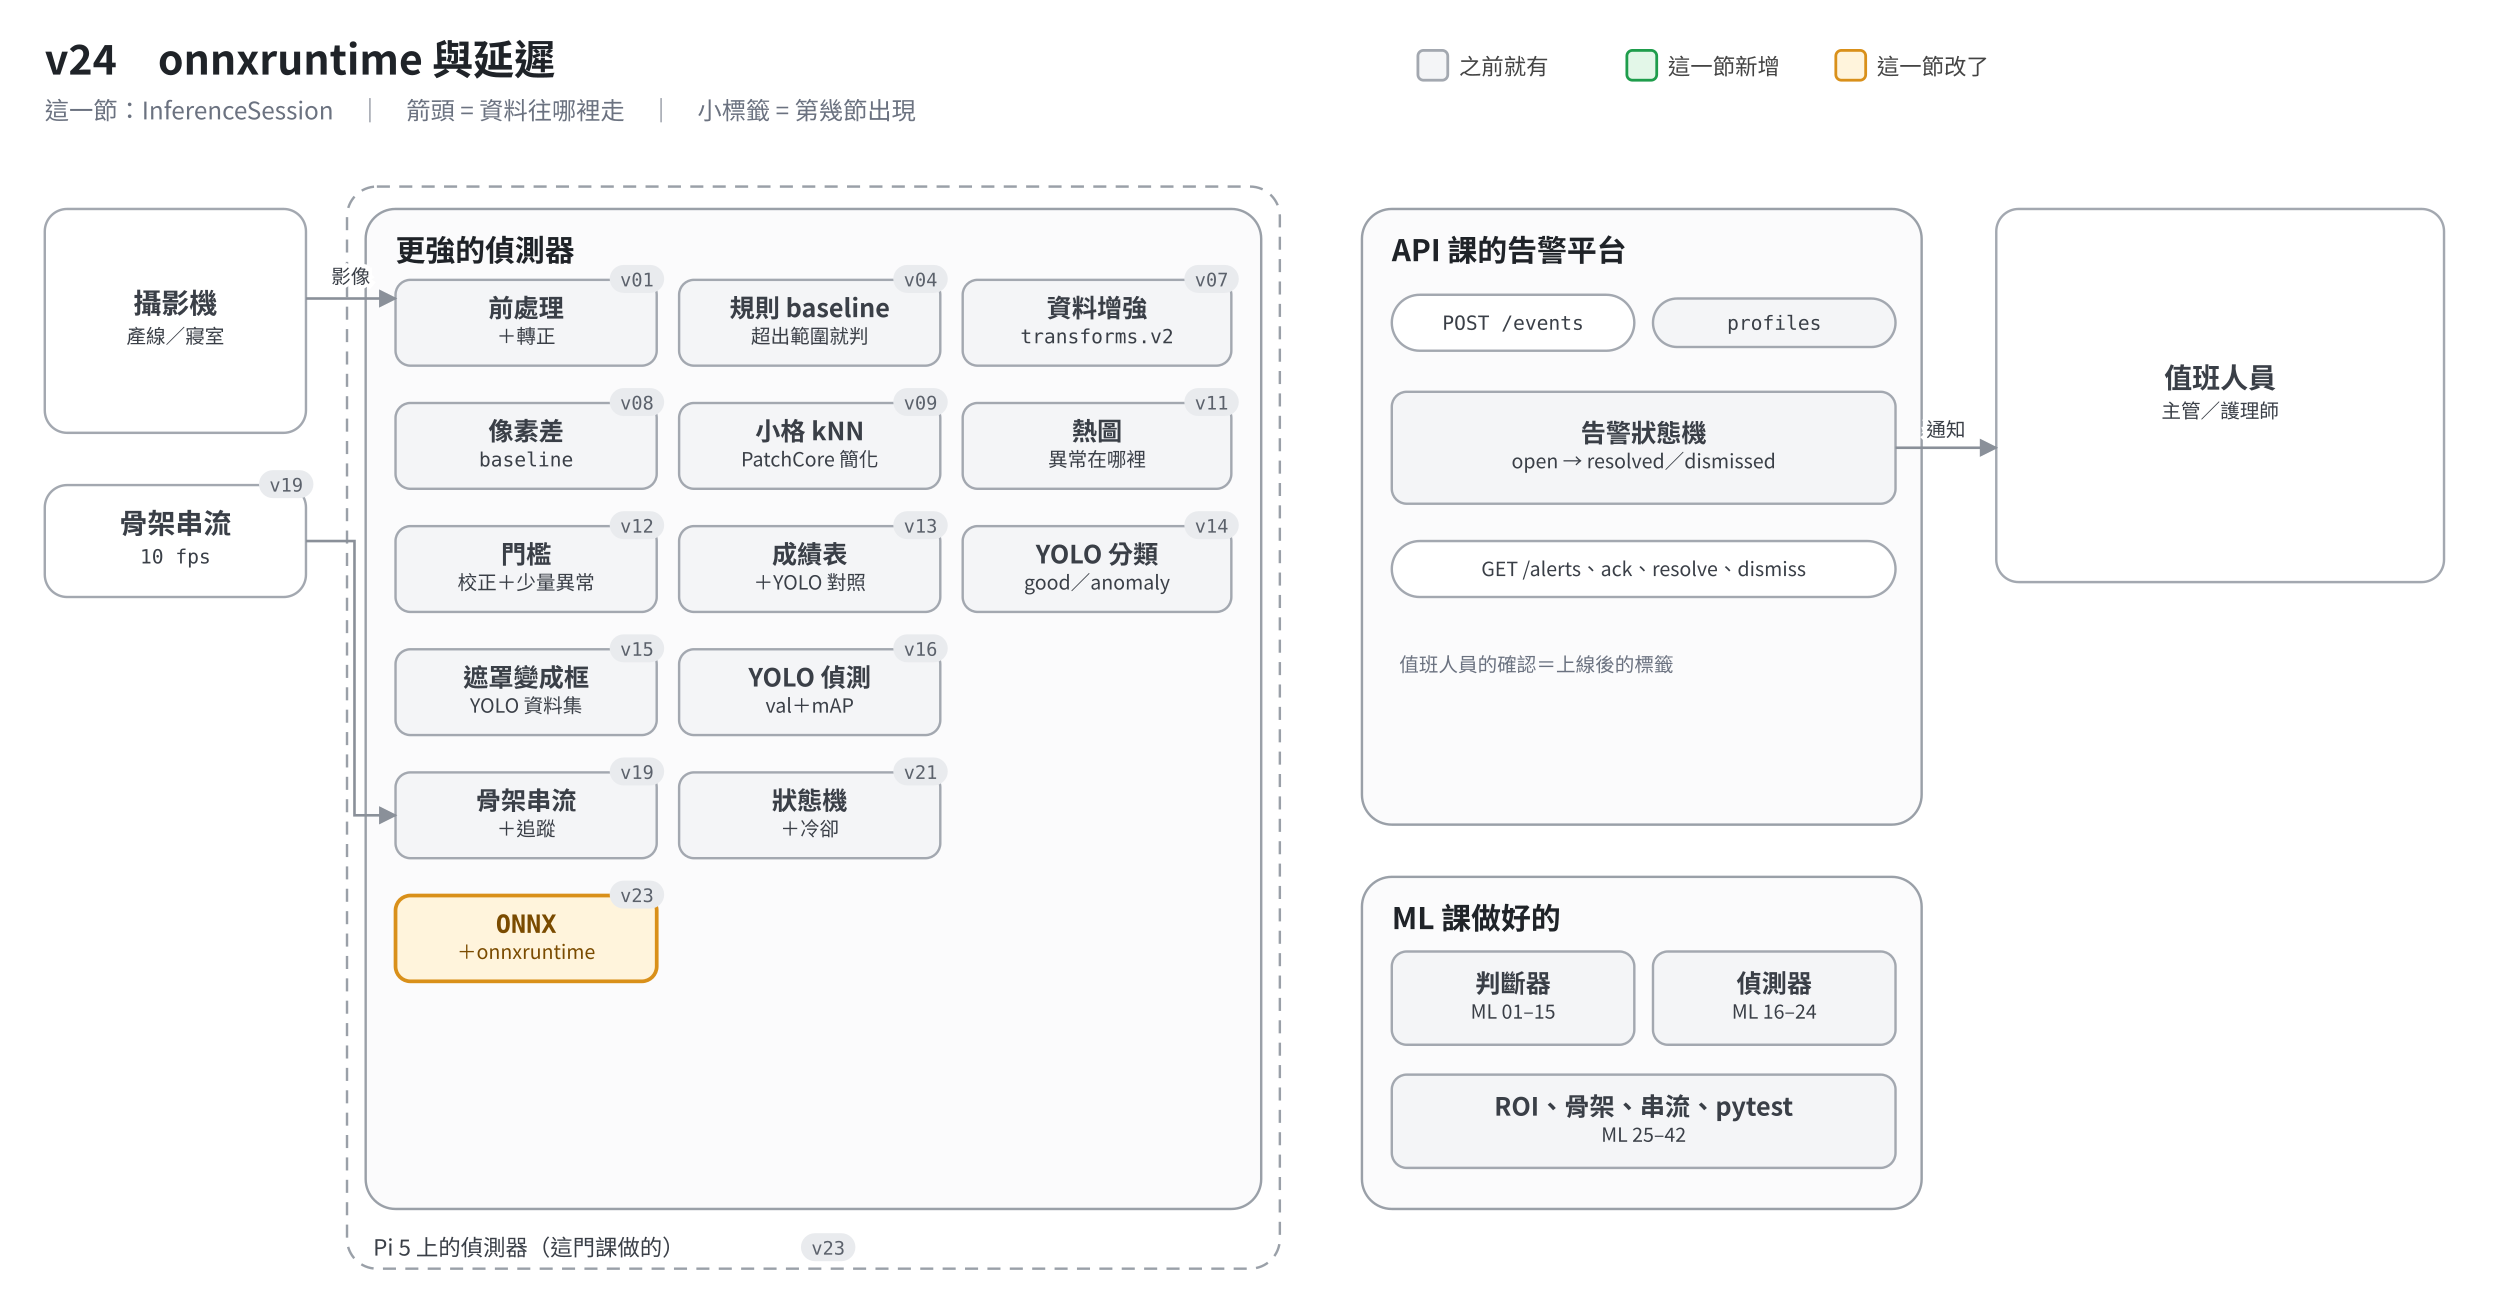
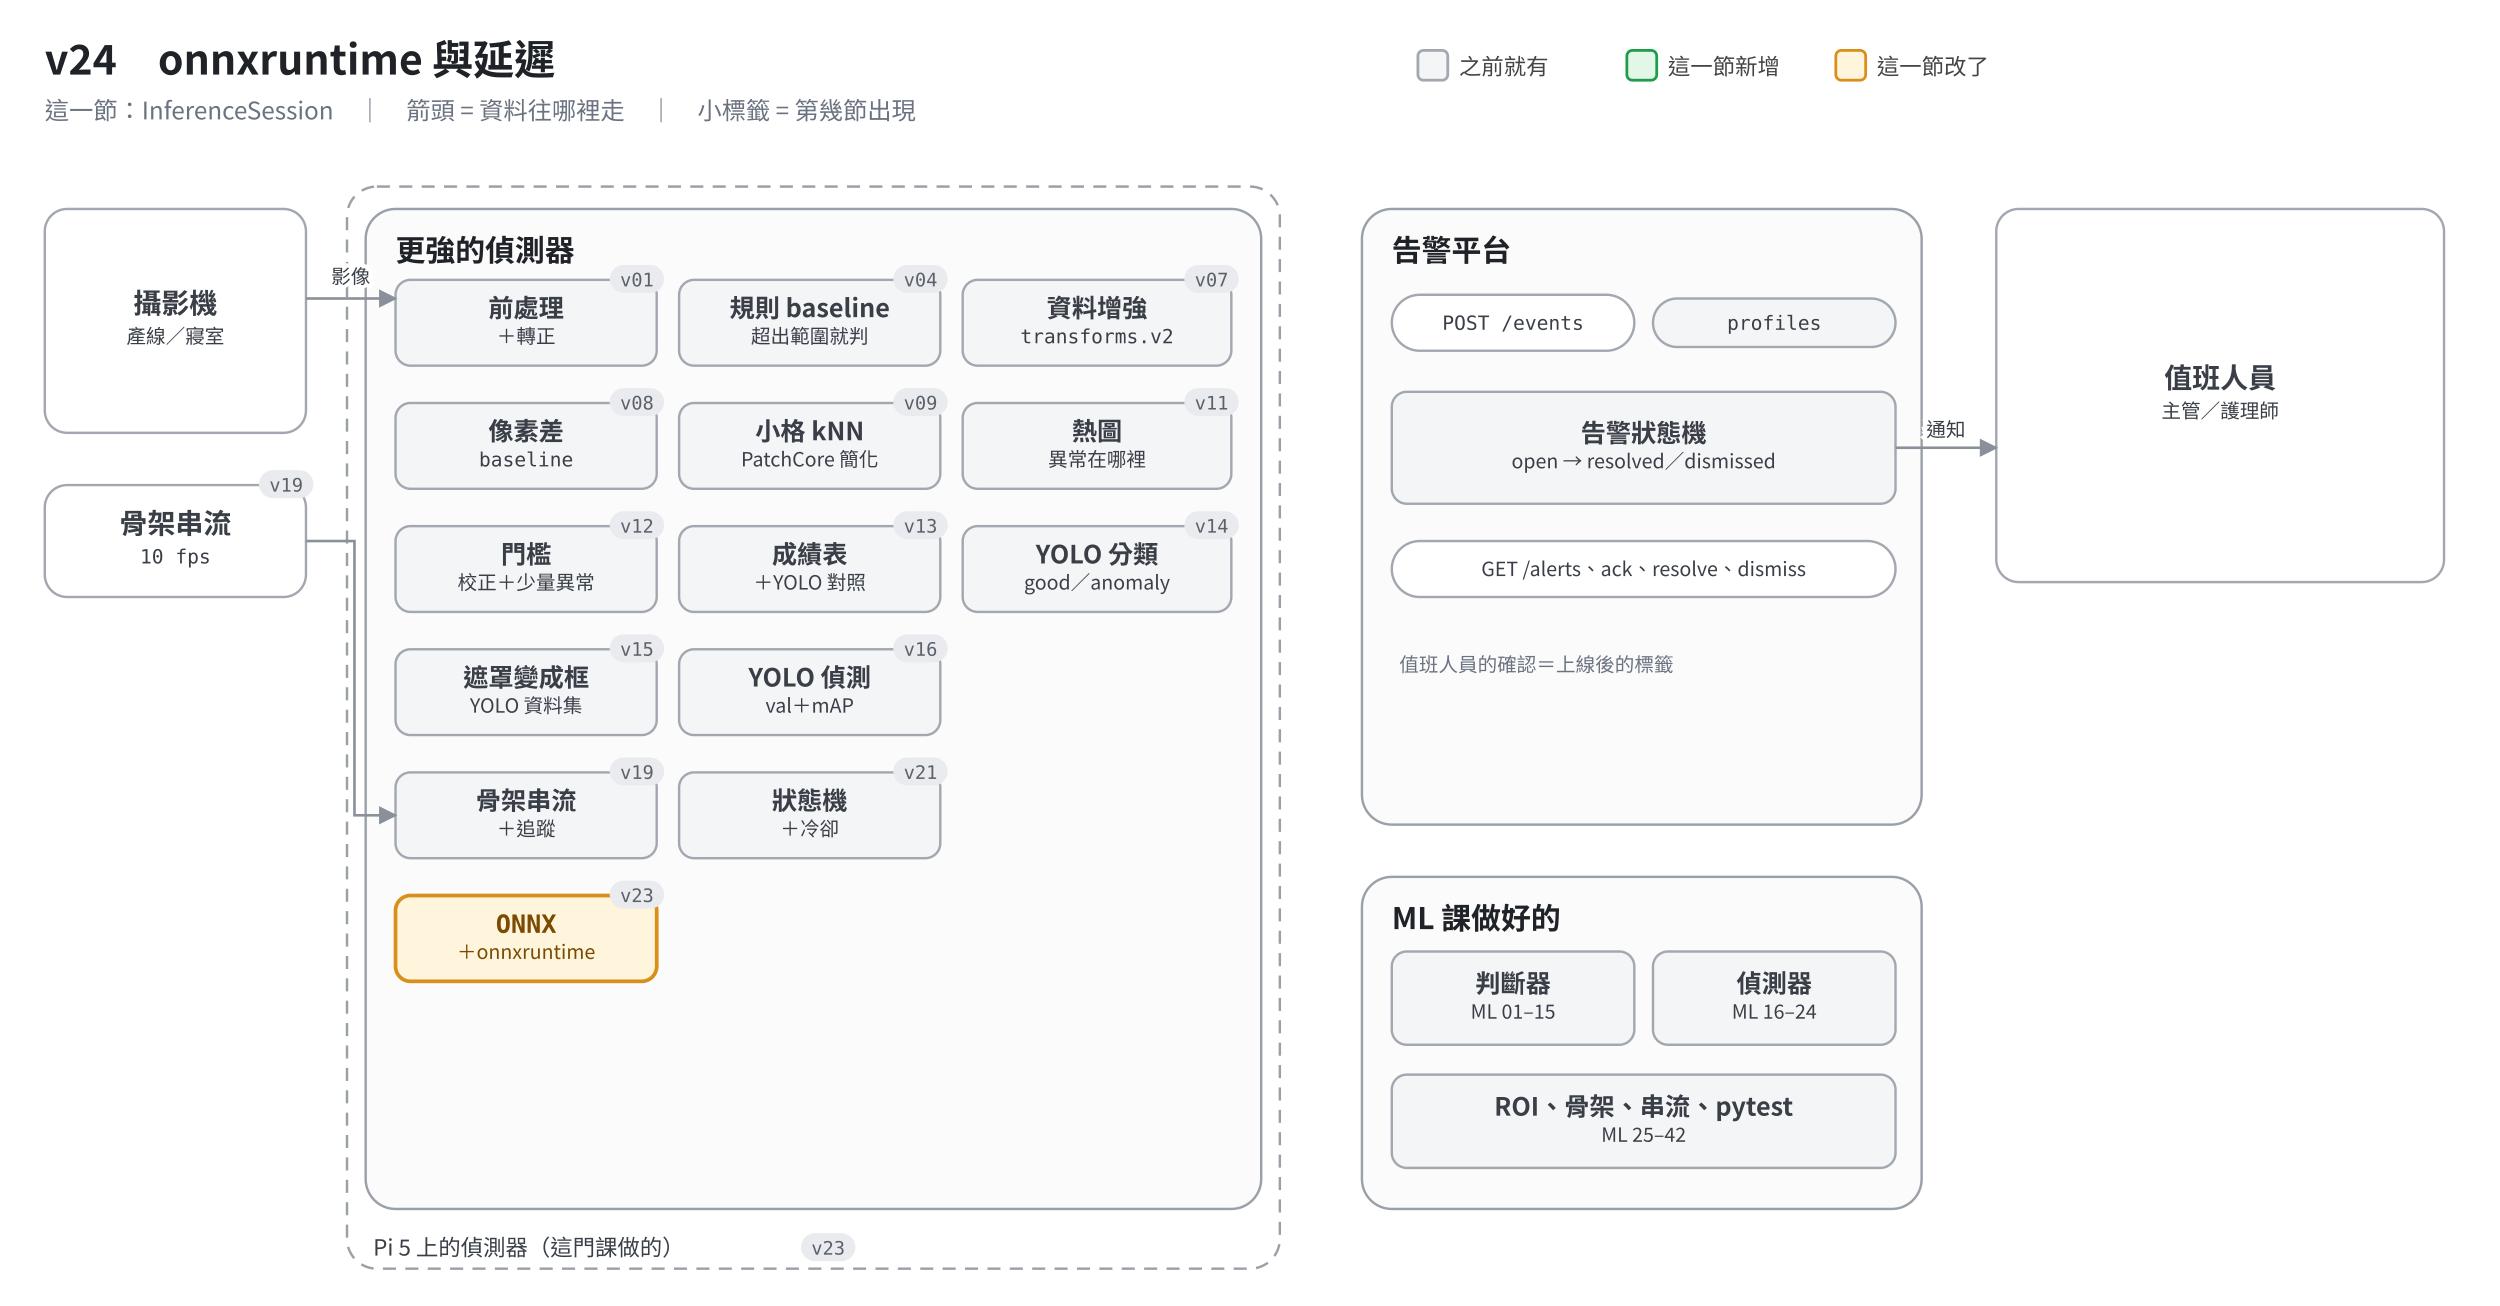
<svg xmlns="http://www.w3.org/2000/svg" viewBox="0 0 1340 700" width="1340" height="700">
  <defs>
    <marker id="arr-old" viewBox="0 0 10 10" refX="9" refY="5" markerWidth="7" markerHeight="7" orient="auto-start-reverse">
      <path d="M0,0 L10,5 L0,10 z" fill="#8a9099" />
    </marker>
    <marker id="arr-new" viewBox="0 0 10 10" refX="9" refY="5" markerWidth="7" markerHeight="7" orient="auto-start-reverse">
      <path d="M0,0 L10,5 L0,10 z" fill="#1f9d4c" />
    </marker>
    <marker id="arr-changed" viewBox="0 0 10 10" refX="9" refY="5" markerWidth="7" markerHeight="7" orient="auto-start-reverse">
      <path d="M0,0 L10,5 L0,10 z" fill="#d9901a" />
    </marker>
    <marker id="arr-error" viewBox="0 0 10 10" refX="9" refY="5" markerWidth="7" markerHeight="7" orient="auto-start-reverse">
      <path d="M0,0 L10,5 L0,10 z" fill="#d33a3a" />
    </marker>
  </defs>
  <rect width="1340" height="700" fill="#ffffff" />
  <text x="24" y="40" font-family="'PingFang TC','Noto Sans TC','Noto Sans CJK TC','Microsoft JhengHei',sans-serif" font-size="22" fill="#1f2328" font-weight="bold" text-anchor="start">v24　onnxruntime 與延遲</text>
  <text x="24" y="64" font-family="'PingFang TC','Noto Sans TC','Noto Sans CJK TC','Microsoft JhengHei',sans-serif" font-size="13" fill="#6b7280" font-weight="normal" text-anchor="start">這一節：InferenceSession　｜　箭頭 = 資料往哪裡走　｜　小標籤 = 第幾節出現</text>
  <rect x="760" y="27" width="16" height="16" rx="3" fill="#f4f5f7" stroke="#a3a8b0" stroke-width="1.5" />
  <text x="782" y="40" font-family="'PingFang TC','Noto Sans TC','Noto Sans CJK TC','Microsoft JhengHei',sans-serif" font-size="12" fill="#444" font-weight="normal" text-anchor="start">之前就有</text>
  <rect x="872" y="27" width="16" height="16" rx="3" fill="#e3f7e8" stroke="#1f9d4c" stroke-width="1.5" />
  <text x="894" y="40" font-family="'PingFang TC','Noto Sans TC','Noto Sans CJK TC','Microsoft JhengHei',sans-serif" font-size="12" fill="#444" font-weight="normal" text-anchor="start">這一節新增</text>
  <rect x="984" y="27" width="16" height="16" rx="3" fill="#fff4dc" stroke="#d9901a" stroke-width="1.5" />
  <text x="1006" y="40" font-family="'PingFang TC','Noto Sans TC','Noto Sans CJK TC','Microsoft JhengHei',sans-serif" font-size="12" fill="#444" font-weight="normal" text-anchor="start">這一節改了</text>
  <rect x="186" y="100" width="500" height="580" rx="16" fill="none" stroke="#9aa0a8" stroke-width="1.3" stroke-dasharray="7 5" />
  <text x="200" y="673" font-family="'PingFang TC','Noto Sans TC','Noto Sans CJK TC','Microsoft JhengHei',sans-serif" font-size="12" fill="#3a3f47" font-weight="normal" text-anchor="start">Pi 5 上的偵測器（這門課做的）</text>
  <rect x="196" y="112" width="480" height="536" rx="16" fill="#fbfbfc" stroke="#9aa0a8" stroke-width="1.3" />
  <text x="212" y="140" font-family="'PingFang TC','Noto Sans TC','Noto Sans CJK TC','Microsoft JhengHei',sans-serif" font-size="16" fill="#1f2328" font-weight="bold" text-anchor="start">更強的偵測器</text>
  <rect x="730" y="112" width="300" height="330" rx="16" fill="#fbfbfc" stroke="#9aa0a8" stroke-width="1.3" />
-   <text x="746" y="140" font-family="'PingFang TC','Noto Sans TC','Noto Sans CJK TC','Microsoft JhengHei',sans-serif" font-size="16" fill="#1f2328" font-weight="bold" text-anchor="start">API 課的告警平台</text>
+   <text x="746" y="140" font-family="'PingFang TC','Noto Sans TC','Noto Sans CJK TC','Microsoft JhengHei',sans-serif" font-size="16" fill="#1f2328" font-weight="bold" text-anchor="start">告警平台</text>
  <rect x="730" y="470" width="300" height="178" rx="16" fill="#fbfbfc" stroke="#9aa0a8" stroke-width="1.3" />
  <text x="746" y="498" font-family="'PingFang TC','Noto Sans TC','Noto Sans CJK TC','Microsoft JhengHei',sans-serif" font-size="16" fill="#1f2328" font-weight="bold" text-anchor="start">ML 課做好的</text>
  <rect x="24" y="112" width="140" height="120" rx="12" fill="#ffffff" stroke="#a3a8b0" stroke-width="1.3" />
  <text x="94" y="168" font-family="'PingFang TC','Noto Sans TC','Noto Sans CJK TC','Microsoft JhengHei',sans-serif" font-size="15" fill="#3a3f47" font-weight="bold" text-anchor="middle">攝影機</text>
  <text x="94" y="184" font-family="'PingFang TC','Noto Sans TC','Noto Sans CJK TC','Microsoft JhengHei',sans-serif" font-size="10.5" fill="#3a3f47" font-weight="normal" text-anchor="middle">產線／寢室</text>
  <rect x="24" y="260" width="140" height="60" rx="12" fill="#ffffff" stroke="#a3a8b0" stroke-width="1.3" />
  <text x="94" y="286" font-family="'PingFang TC','Noto Sans TC','Noto Sans CJK TC','Microsoft JhengHei',sans-serif" font-size="15" fill="#3a3f47" font-weight="bold" text-anchor="middle">骨架串流</text>
  <text x="94" y="302" font-family="'SF Mono',Menlo,Consolas,'DejaVu Sans Mono',monospace" font-size="10.5" fill="#3a3f47" font-weight="normal" text-anchor="middle">10 fps</text>
  <rect x="1070" y="112" width="240" height="200" rx="12" fill="#ffffff" stroke="#a3a8b0" stroke-width="1.3" />
  <text x="1190" y="208" font-family="'PingFang TC','Noto Sans TC','Noto Sans CJK TC','Microsoft JhengHei',sans-serif" font-size="15" fill="#3a3f47" font-weight="bold" text-anchor="middle">值班人員</text>
  <text x="1190" y="224" font-family="'PingFang TC','Noto Sans TC','Noto Sans CJK TC','Microsoft JhengHei',sans-serif" font-size="10.5" fill="#3a3f47" font-weight="normal" text-anchor="middle">主管／護理師</text>
  <rect x="212" y="150" width="140" height="46" rx="8" fill="#f4f5f7" stroke="#a3a8b0" stroke-width="1.3" />
  <text x="282" y="170" font-family="'PingFang TC','Noto Sans TC','Noto Sans CJK TC','Microsoft JhengHei',sans-serif" font-size="13.5" fill="#3a3f47" font-weight="bold" text-anchor="middle">前處理</text>
  <text x="282" y="184" font-family="'PingFang TC','Noto Sans TC','Noto Sans CJK TC','Microsoft JhengHei',sans-serif" font-size="10.5" fill="#3a3f47" font-weight="normal" text-anchor="middle">＋轉正</text>
  <rect x="364" y="150" width="140" height="46" rx="8" fill="#f4f5f7" stroke="#a3a8b0" stroke-width="1.3" />
  <text x="434" y="170" font-family="'PingFang TC','Noto Sans TC','Noto Sans CJK TC','Microsoft JhengHei',sans-serif" font-size="13.5" fill="#3a3f47" font-weight="bold" text-anchor="middle">規則 baseline</text>
  <text x="434" y="184" font-family="'PingFang TC','Noto Sans TC','Noto Sans CJK TC','Microsoft JhengHei',sans-serif" font-size="10.5" fill="#3a3f47" font-weight="normal" text-anchor="middle">超出範圍就判</text>
  <rect x="516" y="150" width="144" height="46" rx="8" fill="#f4f5f7" stroke="#a3a8b0" stroke-width="1.3" />
  <text x="588" y="170" font-family="'PingFang TC','Noto Sans TC','Noto Sans CJK TC','Microsoft JhengHei',sans-serif" font-size="13.5" fill="#3a3f47" font-weight="bold" text-anchor="middle">資料增強</text>
  <text x="588" y="184" font-family="'SF Mono',Menlo,Consolas,'DejaVu Sans Mono',monospace" font-size="10.5" fill="#3a3f47" font-weight="normal" text-anchor="middle">transforms.v2</text>
  <rect x="212" y="216" width="140" height="46" rx="8" fill="#f4f5f7" stroke="#a3a8b0" stroke-width="1.3" />
  <text x="282" y="236" font-family="'PingFang TC','Noto Sans TC','Noto Sans CJK TC','Microsoft JhengHei',sans-serif" font-size="13.5" fill="#3a3f47" font-weight="bold" text-anchor="middle">像素差</text>
  <text x="282" y="250" font-family="'SF Mono',Menlo,Consolas,'DejaVu Sans Mono',monospace" font-size="10.5" fill="#3a3f47" font-weight="normal" text-anchor="middle">baseline</text>
  <rect x="364" y="216" width="140" height="46" rx="8" fill="#f4f5f7" stroke="#a3a8b0" stroke-width="1.3" />
  <text x="434" y="236" font-family="'PingFang TC','Noto Sans TC','Noto Sans CJK TC','Microsoft JhengHei',sans-serif" font-size="13.5" fill="#3a3f47" font-weight="bold" text-anchor="middle">小格 kNN</text>
  <text x="434" y="250" font-family="'PingFang TC','Noto Sans TC','Noto Sans CJK TC','Microsoft JhengHei',sans-serif" font-size="10.5" fill="#3a3f47" font-weight="normal" text-anchor="middle">PatchCore 簡化</text>
  <rect x="516" y="216" width="144" height="46" rx="8" fill="#f4f5f7" stroke="#a3a8b0" stroke-width="1.3" />
  <text x="588" y="236" font-family="'PingFang TC','Noto Sans TC','Noto Sans CJK TC','Microsoft JhengHei',sans-serif" font-size="13.5" fill="#3a3f47" font-weight="bold" text-anchor="middle">熱圖</text>
  <text x="588" y="250" font-family="'PingFang TC','Noto Sans TC','Noto Sans CJK TC','Microsoft JhengHei',sans-serif" font-size="10.5" fill="#3a3f47" font-weight="normal" text-anchor="middle">異常在哪裡</text>
  <rect x="212" y="282" width="140" height="46" rx="8" fill="#f4f5f7" stroke="#a3a8b0" stroke-width="1.3" />
  <text x="282" y="302" font-family="'PingFang TC','Noto Sans TC','Noto Sans CJK TC','Microsoft JhengHei',sans-serif" font-size="13.5" fill="#3a3f47" font-weight="bold" text-anchor="middle">門檻</text>
  <text x="282" y="316" font-family="'PingFang TC','Noto Sans TC','Noto Sans CJK TC','Microsoft JhengHei',sans-serif" font-size="10.5" fill="#3a3f47" font-weight="normal" text-anchor="middle">校正＋少量異常</text>
  <rect x="364" y="282" width="140" height="46" rx="8" fill="#f4f5f7" stroke="#a3a8b0" stroke-width="1.3" />
  <text x="434" y="302" font-family="'PingFang TC','Noto Sans TC','Noto Sans CJK TC','Microsoft JhengHei',sans-serif" font-size="13.5" fill="#3a3f47" font-weight="bold" text-anchor="middle">成績表</text>
  <text x="434" y="316" font-family="'PingFang TC','Noto Sans TC','Noto Sans CJK TC','Microsoft JhengHei',sans-serif" font-size="10.5" fill="#3a3f47" font-weight="normal" text-anchor="middle">＋YOLO 對照</text>
  <rect x="516" y="282" width="144" height="46" rx="8" fill="#f4f5f7" stroke="#a3a8b0" stroke-width="1.3" />
  <text x="588" y="302" font-family="'PingFang TC','Noto Sans TC','Noto Sans CJK TC','Microsoft JhengHei',sans-serif" font-size="13.5" fill="#3a3f47" font-weight="bold" text-anchor="middle">YOLO 分類</text>
  <text x="588" y="316" font-family="'PingFang TC','Noto Sans TC','Noto Sans CJK TC','Microsoft JhengHei',sans-serif" font-size="10.5" fill="#3a3f47" font-weight="normal" text-anchor="middle">good／anomaly</text>
  <rect x="212" y="348" width="140" height="46" rx="8" fill="#f4f5f7" stroke="#a3a8b0" stroke-width="1.3" />
  <text x="282" y="368" font-family="'PingFang TC','Noto Sans TC','Noto Sans CJK TC','Microsoft JhengHei',sans-serif" font-size="13.5" fill="#3a3f47" font-weight="bold" text-anchor="middle">遮罩變成框</text>
  <text x="282" y="382" font-family="'PingFang TC','Noto Sans TC','Noto Sans CJK TC','Microsoft JhengHei',sans-serif" font-size="10.5" fill="#3a3f47" font-weight="normal" text-anchor="middle">YOLO 資料集</text>
  <rect x="364" y="348" width="140" height="46" rx="8" fill="#f4f5f7" stroke="#a3a8b0" stroke-width="1.3" />
  <text x="434" y="368" font-family="'PingFang TC','Noto Sans TC','Noto Sans CJK TC','Microsoft JhengHei',sans-serif" font-size="13.5" fill="#3a3f47" font-weight="bold" text-anchor="middle">YOLO 偵測</text>
  <text x="434" y="382" font-family="'PingFang TC','Noto Sans TC','Noto Sans CJK TC','Microsoft JhengHei',sans-serif" font-size="10.5" fill="#3a3f47" font-weight="normal" text-anchor="middle">val＋mAP</text>
  <rect x="212" y="414" width="140" height="46" rx="8" fill="#f4f5f7" stroke="#a3a8b0" stroke-width="1.3" />
  <text x="282" y="434" font-family="'PingFang TC','Noto Sans TC','Noto Sans CJK TC','Microsoft JhengHei',sans-serif" font-size="13.5" fill="#3a3f47" font-weight="bold" text-anchor="middle">骨架串流</text>
  <text x="282" y="448" font-family="'PingFang TC','Noto Sans TC','Noto Sans CJK TC','Microsoft JhengHei',sans-serif" font-size="10.5" fill="#3a3f47" font-weight="normal" text-anchor="middle">＋追蹤</text>
  <rect x="364" y="414" width="140" height="46" rx="8" fill="#f4f5f7" stroke="#a3a8b0" stroke-width="1.3" />
  <text x="434" y="434" font-family="'PingFang TC','Noto Sans TC','Noto Sans CJK TC','Microsoft JhengHei',sans-serif" font-size="13.5" fill="#3a3f47" font-weight="bold" text-anchor="middle">狀態機</text>
  <text x="434" y="448" font-family="'PingFang TC','Noto Sans TC','Noto Sans CJK TC','Microsoft JhengHei',sans-serif" font-size="10.5" fill="#3a3f47" font-weight="normal" text-anchor="middle">＋冷卻</text>
  <rect x="212" y="480" width="140" height="46" rx="8" fill="#fff4dc" stroke="#d9901a" stroke-width="2" />
  <text x="282" y="500" font-family="'SF Mono',Menlo,Consolas,'DejaVu Sans Mono',monospace" font-size="13.5" fill="#7a4b00" font-weight="bold" text-anchor="middle">ONNX</text>
  <text x="282" y="514" font-family="'PingFang TC','Noto Sans TC','Noto Sans CJK TC','Microsoft JhengHei',sans-serif" font-size="10.5" fill="#7a4b00" font-weight="normal" text-anchor="middle">＋onnxruntime</text>
  <rect x="746" y="158" width="130" height="30" rx="15" fill="#ffffff" stroke="#a3a8b0" stroke-width="1.3" />
  <text x="811" y="176.78" font-family="'SF Mono',Menlo,Consolas,'DejaVu Sans Mono',monospace" font-size="10.5" fill="#3a3f47" font-weight="normal" text-anchor="middle">POST /events</text>
  <rect x="886" y="160" width="130" height="26" rx="13" fill="#f4f5f7" stroke="#a3a8b0" stroke-width="1.3" />
  <text x="951" y="176.78" font-family="'SF Mono',Menlo,Consolas,'DejaVu Sans Mono',monospace" font-size="10.5" fill="#3a3f47" font-weight="normal" text-anchor="middle">profiles</text>
  <rect x="746" y="210" width="270" height="60" rx="8" fill="#f4f5f7" stroke="#a3a8b0" stroke-width="1.3" />
  <text x="881" y="237" font-family="'PingFang TC','Noto Sans TC','Noto Sans CJK TC','Microsoft JhengHei',sans-serif" font-size="13.5" fill="#3a3f47" font-weight="bold" text-anchor="middle">告警狀態機</text>
  <text x="881" y="251" font-family="'PingFang TC','Noto Sans TC','Noto Sans CJK TC','Microsoft JhengHei',sans-serif" font-size="10.5" fill="#3a3f47" font-weight="normal" text-anchor="middle">open → resolved／dismissed</text>
  <rect x="746" y="290" width="270" height="30" rx="15" fill="#ffffff" stroke="#a3a8b0" stroke-width="1.3" />
  <text x="881" y="308.78" font-family="'PingFang TC','Noto Sans TC','Noto Sans CJK TC','Microsoft JhengHei',sans-serif" font-size="10.5" fill="#3a3f47" font-weight="normal" text-anchor="middle">GET /alerts、ack、resolve、dismiss</text>
  <text x="750" y="360" font-family="'PingFang TC','Noto Sans TC','Noto Sans CJK TC','Microsoft JhengHei',sans-serif" font-size="10.5" fill="#6b7280" font-weight="normal" text-anchor="start">值班人員的確認＝上線後的標籤</text>
  <rect x="746" y="510" width="130" height="50" rx="8" fill="#f4f5f7" stroke="#a3a8b0" stroke-width="1.3" />
  <text x="811" y="532" font-family="'PingFang TC','Noto Sans TC','Noto Sans CJK TC','Microsoft JhengHei',sans-serif" font-size="13.5" fill="#3a3f47" font-weight="bold" text-anchor="middle">判斷器</text>
  <text x="811" y="546" font-family="'PingFang TC','Noto Sans TC','Noto Sans CJK TC','Microsoft JhengHei',sans-serif" font-size="10.5" fill="#3a3f47" font-weight="normal" text-anchor="middle">ML 01–15</text>
  <rect x="886" y="510" width="130" height="50" rx="8" fill="#f4f5f7" stroke="#a3a8b0" stroke-width="1.3" />
  <text x="951" y="532" font-family="'PingFang TC','Noto Sans TC','Noto Sans CJK TC','Microsoft JhengHei',sans-serif" font-size="13.5" fill="#3a3f47" font-weight="bold" text-anchor="middle">偵測器</text>
  <text x="951" y="546" font-family="'PingFang TC','Noto Sans TC','Noto Sans CJK TC','Microsoft JhengHei',sans-serif" font-size="10.5" fill="#3a3f47" font-weight="normal" text-anchor="middle">ML 16–24</text>
  <rect x="746" y="576" width="270" height="50" rx="8" fill="#f4f5f7" stroke="#a3a8b0" stroke-width="1.3" />
  <text x="881" y="598" font-family="'PingFang TC','Noto Sans TC','Noto Sans CJK TC','Microsoft JhengHei',sans-serif" font-size="13.5" fill="#3a3f47" font-weight="bold" text-anchor="middle">ROI、骨架、串流、pytest</text>
  <text x="881" y="612" font-family="'PingFang TC','Noto Sans TC','Noto Sans CJK TC','Microsoft JhengHei',sans-serif" font-size="10.5" fill="#3a3f47" font-weight="normal" text-anchor="middle">ML 25–42</text>
  <polyline points="164,160 212,160" fill="none" stroke="#8a9099" stroke-width="1.4" marker-end="url(#arr-old)" />
  <text x="188" y="152" font-family="'PingFang TC','Noto Sans TC','Noto Sans CJK TC','Microsoft JhengHei',sans-serif" font-size="10.5" fill="#3a3f47" text-anchor="middle" stroke="#fff" stroke-width="4" paint-order="stroke">影像</text>
  <polyline points="164,290 190,290 190,437 212,437" fill="none" stroke="#8a9099" stroke-width="1.4" marker-end="url(#arr-old)" />
  <polyline points="1016,240 1070,240" fill="none" stroke="#8a9099" stroke-width="1.4" marker-end="url(#arr-old)" />
  <text x="1043" y="234" font-family="'PingFang TC','Noto Sans TC','Noto Sans CJK TC','Microsoft JhengHei',sans-serif" font-size="10.5" fill="#3a3f47" text-anchor="middle" stroke="#fff" stroke-width="4" paint-order="stroke">通知</text>
  <rect x="429.3" y="661" width="29.2" height="15" rx="7.5" fill="#e9ebee" />
  <text x="443.9" y="672.5" font-family="'SF Mono',Menlo,Consolas,'DejaVu Sans Mono',monospace" font-size="10" fill="#5b616b" font-weight="normal" text-anchor="middle">v23</text>
  <rect x="138.8" y="252" width="29.2" height="15" rx="7.5" fill="#e9ebee" />
  <text x="153.4" y="263.5" font-family="'SF Mono',Menlo,Consolas,'DejaVu Sans Mono',monospace" font-size="10" fill="#5b616b" font-weight="normal" text-anchor="middle">v19</text>
  <rect x="326.8" y="142" width="29.2" height="15" rx="7.5" fill="#e9ebee" />
  <text x="341.4" y="153.5" font-family="'SF Mono',Menlo,Consolas,'DejaVu Sans Mono',monospace" font-size="10" fill="#5b616b" font-weight="normal" text-anchor="middle">v01</text>
  <rect x="478.8" y="142" width="29.2" height="15" rx="7.5" fill="#e9ebee" />
  <text x="493.4" y="153.5" font-family="'SF Mono',Menlo,Consolas,'DejaVu Sans Mono',monospace" font-size="10" fill="#5b616b" font-weight="normal" text-anchor="middle">v04</text>
  <rect x="634.8" y="142" width="29.2" height="15" rx="7.5" fill="#e9ebee" />
  <text x="649.4" y="153.5" font-family="'SF Mono',Menlo,Consolas,'DejaVu Sans Mono',monospace" font-size="10" fill="#5b616b" font-weight="normal" text-anchor="middle">v07</text>
  <rect x="326.8" y="208" width="29.2" height="15" rx="7.5" fill="#e9ebee" />
  <text x="341.4" y="219.5" font-family="'SF Mono',Menlo,Consolas,'DejaVu Sans Mono',monospace" font-size="10" fill="#5b616b" font-weight="normal" text-anchor="middle">v08</text>
  <rect x="478.8" y="208" width="29.2" height="15" rx="7.5" fill="#e9ebee" />
  <text x="493.4" y="219.5" font-family="'SF Mono',Menlo,Consolas,'DejaVu Sans Mono',monospace" font-size="10" fill="#5b616b" font-weight="normal" text-anchor="middle">v09</text>
  <rect x="634.8" y="208" width="29.2" height="15" rx="7.5" fill="#e9ebee" />
  <text x="649.4" y="219.5" font-family="'SF Mono',Menlo,Consolas,'DejaVu Sans Mono',monospace" font-size="10" fill="#5b616b" font-weight="normal" text-anchor="middle">v11</text>
  <rect x="326.8" y="274" width="29.2" height="15" rx="7.5" fill="#e9ebee" />
  <text x="341.4" y="285.5" font-family="'SF Mono',Menlo,Consolas,'DejaVu Sans Mono',monospace" font-size="10" fill="#5b616b" font-weight="normal" text-anchor="middle">v12</text>
  <rect x="478.8" y="274" width="29.2" height="15" rx="7.5" fill="#e9ebee" />
  <text x="493.4" y="285.5" font-family="'SF Mono',Menlo,Consolas,'DejaVu Sans Mono',monospace" font-size="10" fill="#5b616b" font-weight="normal" text-anchor="middle">v13</text>
  <rect x="634.8" y="274" width="29.2" height="15" rx="7.5" fill="#e9ebee" />
  <text x="649.4" y="285.5" font-family="'SF Mono',Menlo,Consolas,'DejaVu Sans Mono',monospace" font-size="10" fill="#5b616b" font-weight="normal" text-anchor="middle">v14</text>
  <rect x="326.8" y="340" width="29.2" height="15" rx="7.5" fill="#e9ebee" />
  <text x="341.4" y="351.5" font-family="'SF Mono',Menlo,Consolas,'DejaVu Sans Mono',monospace" font-size="10" fill="#5b616b" font-weight="normal" text-anchor="middle">v15</text>
  <rect x="478.8" y="340" width="29.2" height="15" rx="7.5" fill="#e9ebee" />
  <text x="493.4" y="351.5" font-family="'SF Mono',Menlo,Consolas,'DejaVu Sans Mono',monospace" font-size="10" fill="#5b616b" font-weight="normal" text-anchor="middle">v16</text>
  <rect x="326.8" y="406" width="29.2" height="15" rx="7.5" fill="#e9ebee" />
  <text x="341.4" y="417.5" font-family="'SF Mono',Menlo,Consolas,'DejaVu Sans Mono',monospace" font-size="10" fill="#5b616b" font-weight="normal" text-anchor="middle">v19</text>
  <rect x="478.8" y="406" width="29.2" height="15" rx="7.5" fill="#e9ebee" />
  <text x="493.4" y="417.5" font-family="'SF Mono',Menlo,Consolas,'DejaVu Sans Mono',monospace" font-size="10" fill="#5b616b" font-weight="normal" text-anchor="middle">v21</text>
  <rect x="326.8" y="472" width="29.2" height="15" rx="7.5" fill="#e9ebee" />
  <text x="341.4" y="483.5" font-family="'SF Mono',Menlo,Consolas,'DejaVu Sans Mono',monospace" font-size="10" fill="#5b616b" font-weight="normal" text-anchor="middle">v23</text>
</svg>
